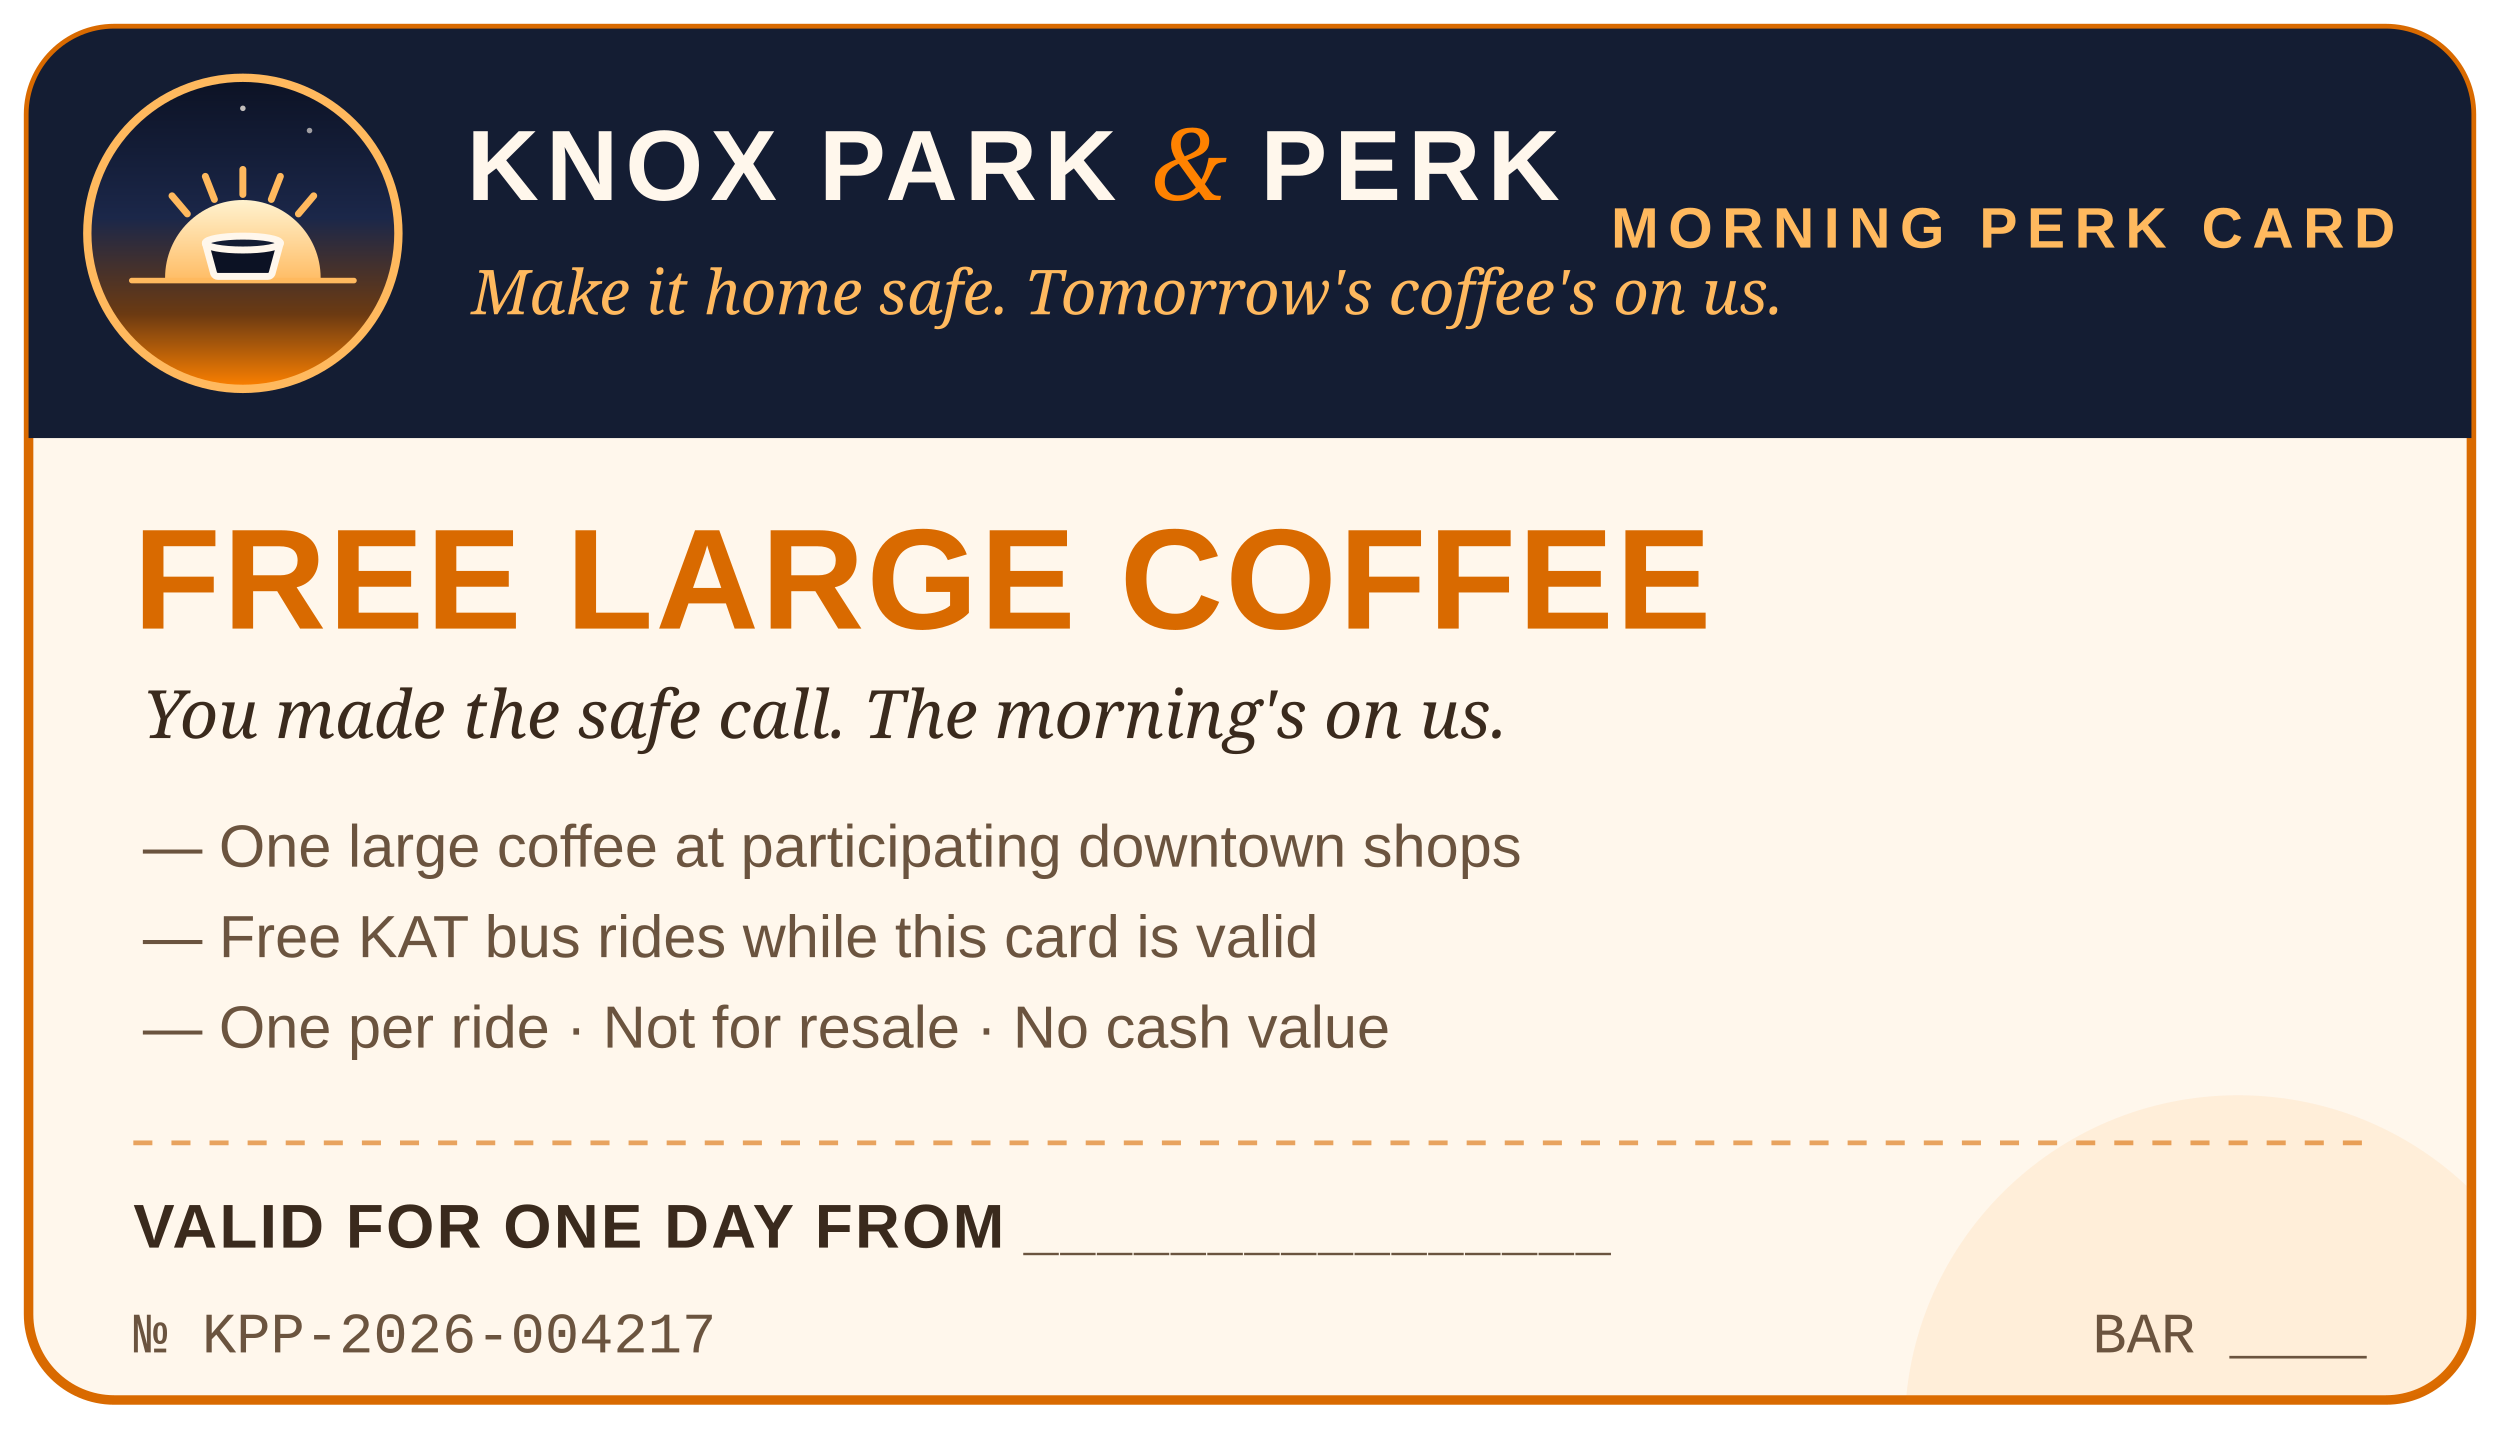
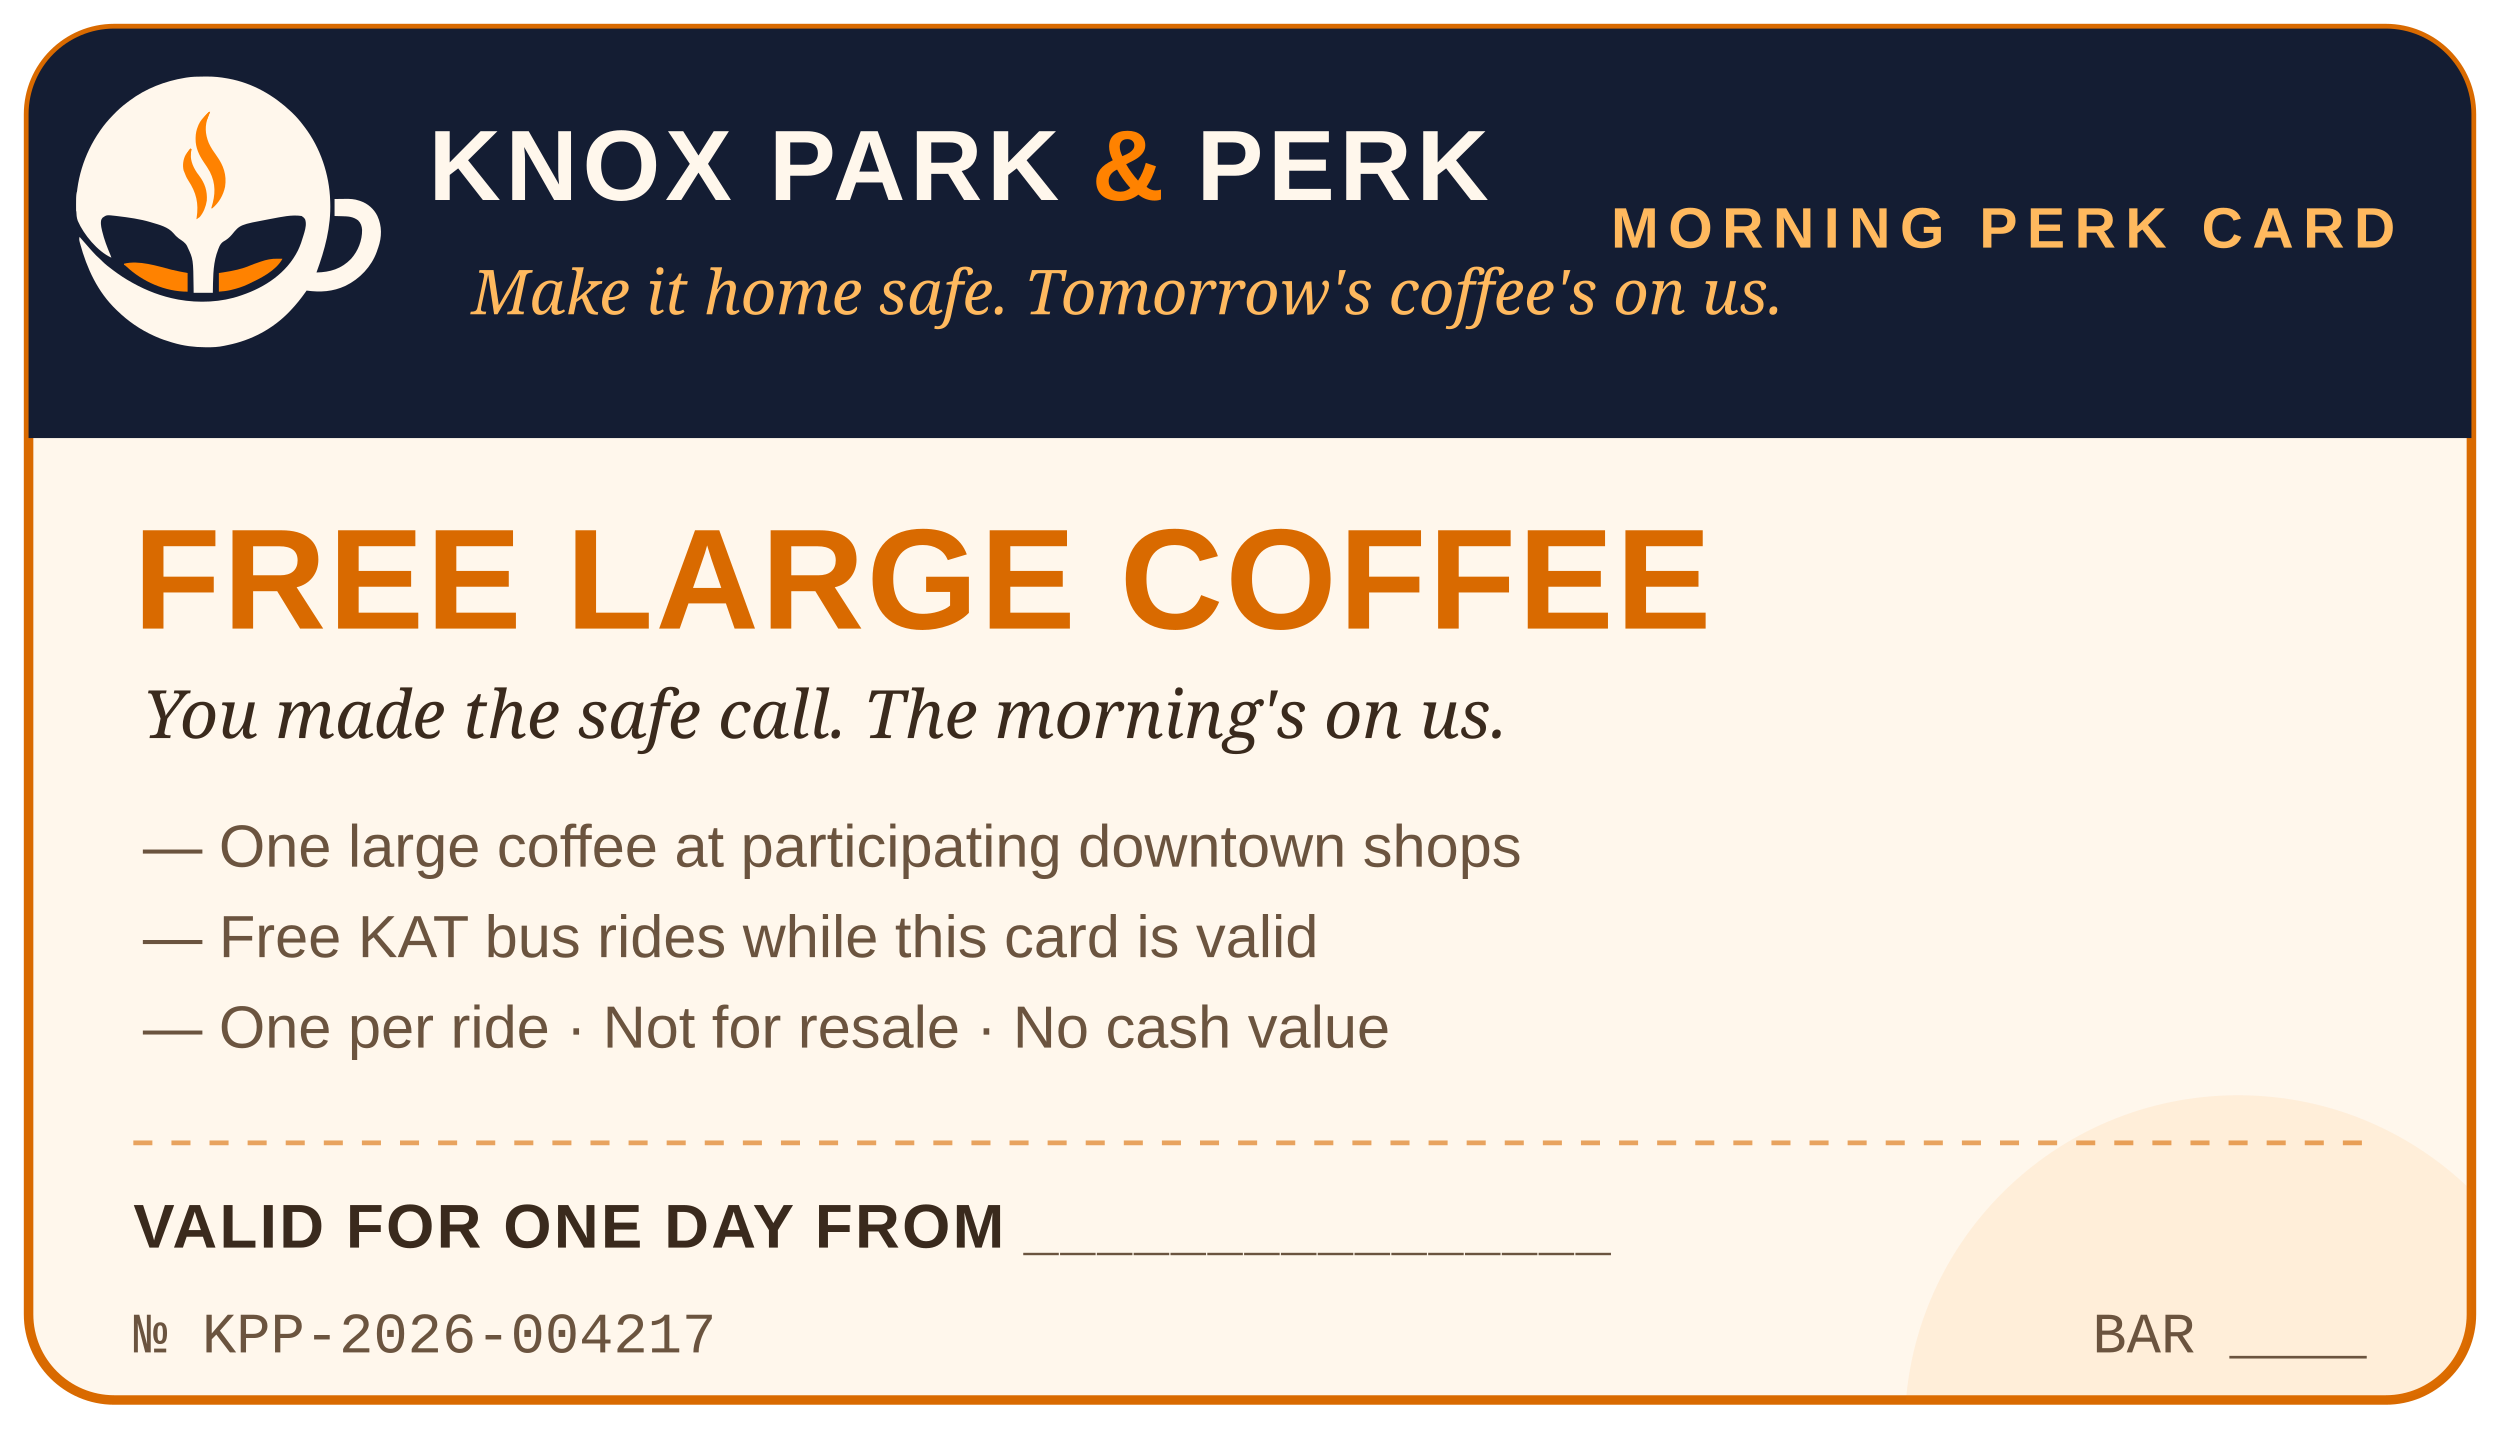
<svg xmlns="http://www.w3.org/2000/svg" viewBox="0 0 525 300" role="img" aria-label="Knox Park &amp; Perk — Morning Perk Card">
  <defs>
    <linearGradient id="sky-c" x1="0" y1="0" x2="0" y2="1">
      <stop offset="0%" stop-color="#0c1224" />
      <stop offset="45%" stop-color="#1b2749" />
      <stop offset="76%" stop-color="#6b3a12" />
      <stop offset="100%" stop-color="#ff8200" />
    </linearGradient>
    <linearGradient id="sun-c" x1="0" y1="0" x2="0" y2="1">
      <stop offset="0%" stop-color="#fff2cf" />
      <stop offset="55%" stop-color="#ffb95e" />
      <stop offset="100%" stop-color="#ff8200" />
    </linearGradient>
    <clipPath id="card-r">
      <rect x="6" y="6" width="513" height="288" rx="18" />
    </clipPath>
    <clipPath id="disc-c">
      <circle cx="120" cy="120" r="112" />
    </clipPath>
    <clipPath id="horizon-c">
      <rect x="4" y="8" width="232" height="146" />
    </clipPath>
  </defs>
  <rect x="6" y="6" width="513" height="288" rx="18" fill="#fff7ec" stroke="#d96a00" stroke-width="2" />
  <g clip-path="url(#card-r)">
    <rect x="6" y="6" width="513" height="86" fill="#141d33" />
    <circle cx="470" cy="300" r="70" fill="#ff8200" opacity=".08" />
-     <svg x="16" y="14" width="70" height="70" viewBox="0 0 240 240">
-       <circle cx="120" cy="120" r="112" fill="url(#sky-c)" />
-       <g clip-path="url(#disc-c)">
-         <circle cx="120" cy="30" r="2" fill="#fff7ec" opacity=".75" />
-         <circle cx="168" cy="46" r="2" fill="#fff7ec" opacity=".6" />
-         <g clip-path="url(#horizon-c)">
-           <g stroke="#ffb95e" stroke-width="5" stroke-linecap="round">
-             <line x1="120" y1="92" x2="120" y2="74" />
-             <line x1="140.5" y1="95.6" x2="147" y2="79" />
-             <line x1="99.5" y1="95.6" x2="93" y2="79" />
-             <line x1="160" y1="106" x2="171" y2="93" />
-             <line x1="80" y1="106" x2="69" y2="93" />
-           </g>
-           <circle cx="120" cy="152" r="56" fill="url(#sun-c)" />
-         </g>
-         <line x1="40" y1="154" x2="200" y2="154" stroke="#ffb95e" stroke-width="4" stroke-linecap="round" />
-         <path d="M93,127 L147,127 L141,149 Q140,151 138,151 L102,151 Q100,151 99,149 Z" fill="#0c1224" stroke="#fff7ec" stroke-width="5" stroke-linejoin="round" />
-         <ellipse cx="120" cy="127" rx="27" ry="5" fill="#141d33" stroke="#fff7ec" stroke-width="5" />
+     <svg x="16" y="16" width="64" height="57" viewBox="15.79 40.64 555.82 493.75" preserveAspectRatio="xMidYMid meet">
+       <g fill="#fff7ec">
+         <path d="M0 0 C2.69 0.003 5.378 -0.02 8.068 -0.046 C20.296 -0.09 31.998 1.135 44.023 3.316 C44.439 3.39 44.439 3.39 46.545 3.769 C90.147 11.692 129.119 34.054 161.023 64.316 C161.526 64.79 162.029 65.265 162.548 65.754 C170.547 73.347 177.432 81.484 184.023 90.316 C184.437 90.859 184.852 91.402 185.279 91.962 C214.205 129.899 230.578 178.718 232.023 226.316 C232.061 227.269 232.098 228.222 232.137 229.204 C233.743 273.882 222.35 315.716 207.023 357.316 C231.843 356.781 252.445 350.796 270.12 332.456 C283.08 317.873 290.42 298.98 290.241 279.542 C289.789 272.871 287.889 267.05 283.023 262.316 C273.682 255.32 264.976 254.968 253.585 254.691 C249.11 254.567 244.634 254.443 240.023 254.316 C240.023 244.086 240.023 233.856 240.023 223.316 C244.664 223.246 249.303 223.187 253.945 223.151 C255.519 223.136 257.093 223.116 258.667 223.089 C267.936 222.939 276.18 223.147 285.023 226.316 C285.894 226.606 286.765 226.896 287.663 227.194 C300.727 231.672 311.981 241.671 318.037 254.024 C326.789 272.789 326.378 292.882 319.531 312.269 C319.267 312.972 319.004 313.675 318.733 314.4 C318.135 316.014 317.611 317.655 317.105 319.3 C307.315 346.583 285.911 369.049 260.049 381.618 C236.887 392.412 214.03 393.706 189.023 390.316 C188.394 391.21 187.765 392.105 187.116 393.027 C178.793 404.81 169.976 415.854 160.023 426.316 C159.435 426.938 158.846 427.56 158.24 428.201 C127.851 460.144 88.177 481.057 45.009 489.714 C42.821 490.155 40.639 490.624 38.46 491.109 C27.917 493.377 17.721 493.794 6.96 493.691 C6.534 493.689 6.534 493.689 4.376 493.678 C-16.126 493.556 -35.317 491.232 -54.977 485.316 C-55.792 485.074 -56.608 484.833 -57.448 484.584 C-67.191 481.678 -76.706 478.521 -85.977 474.316 C-87.155 473.792 -88.334 473.269 -89.548 472.73 C-114.202 461.626 -136.598 446.139 -155.977 427.316 C-156.265 427.041 -156.265 427.041 -157.719 425.652 C-192.107 392.765 -211.677 349.966 -224.04 304.566 C-224.148 304.176 -224.148 304.176 -224.695 302.201 C-225.657 298.5 -226.101 295.966 -224.977 292.316 C-224.215 293.21 -223.454 294.105 -222.669 295.027 C-217.25 301.378 -211.81 307.701 -206.192 313.878 C-204.611 315.618 -203.042 317.37 -201.481 319.128 C-197.148 323.982 -192.801 328.537 -187.817 332.722 C-186.047 334.255 -184.461 335.865 -182.852 337.566 C-177.407 343.072 -171.146 347.661 -164.977 352.316 C-164.276 352.845 -163.575 353.375 -162.852 353.921 C-152.302 361.836 -141.528 368.951 -129.977 375.316 C-129.142 375.783 -128.306 376.251 -127.445 376.733 C-102.203 390.775 -75.379 400.94 -46.977 406.316 C-46.575 406.393 -46.575 406.393 -44.54 406.782 C-7.882 413.405 33.808 411.77 69.023 399.316 C69.758 399.066 70.493 398.816 71.25 398.559 C113.612 384.132 152.697 358.205 173.196 317.237 C177.52 308.248 180.678 298.997 183.421 289.418 C183.948 287.575 184.501 285.74 185.058 283.906 C187.143 276.545 189.051 267.616 186.226 260.234 C184.522 257.54 182.676 256.084 180.023 254.316 C162.082 251.488 142.674 256.075 125.023 259.316 C124.454 259.42 124.454 259.42 121.575 259.947 C67.566 270.044 67.566 270.044 52.757 288.273 C48.365 293.447 43.367 297.628 37.398 300.816 C30.701 305.128 28.525 313.121 26.023 320.316 C25.622 321.447 25.221 322.579 24.808 323.745 C17.932 346.214 18.53 371.062 18.023 394.316 C6.473 394.316 -5.077 394.316 -16.977 394.316 C-17.003 391.658 -17.029 389 -17.055 386.261 C-17.735 333.039 -17.735 333.039 -27.977 311.316 C-28.343 310.504 -28.709 309.691 -29.087 308.855 C-32.405 302.579 -38.267 299.249 -43.977 295.316 C-47.852 292.338 -51.026 289.285 -54.04 285.441 C-63.724 274.266 -79.336 270.366 -92.977 266.316 C-93.359 266.199 -93.359 266.199 -95.292 265.609 C-114.942 259.676 -135.527 256.993 -155.852 254.503 C-156.861 254.379 -157.87 254.255 -158.909 254.128 C-175.651 252.195 -175.651 252.195 -182.977 257.316 C-186.323 260.975 -186.173 264.176 -186.115 268.879 C-185.902 272.649 -185.163 276.212 -184.29 279.878 C-184.108 280.658 -183.927 281.437 -183.74 282.24 C-180.175 297.166 -174.806 311.092 -168.838 325.209 C-168.153 326.886 -167.55 328.597 -166.977 330.316 C-192.168 318.98 -217.477 288.13 -228.291 263.179 C-230.417 257.407 -230.77 251.398 -230.977 245.316 C-231.008 244.519 -231.038 243.722 -231.069 242.901 C-232.688 191.827 -217.049 141.234 -187.977 99.316 C-187.752 98.989 -187.752 98.989 -186.614 97.336 C-180.102 87.95 -172.931 79.502 -164.977 71.316 C-164.427 70.739 -163.876 70.163 -163.309 69.569 C-155.612 61.521 -147.647 54.223 -138.697 47.591 C-137.028 46.353 -135.376 45.095 -133.723 43.835 C-104.212 21.69 -69.187 8.267 -32.977 2.316 C-31.866 2.128 -30.755 1.94 -29.61 1.747 C-19.721 0.239 -9.988 -0.024 0 0 Z " transform="translate(246.9773,40.68433)" />
+         <path d="M0 0 C0.33 0 0.66 0 1 0 C1 12.21 1 24.42 1 37 C0.01 36.67 -0.98 36.34 -2 36 C-2.238 10.472 -2.238 10.472 -1 1 C-0.67 0.67 -0.34 0.34 0 0 Z " transform="translate(18,250)" />
      </g>
-       <circle cx="120" cy="120" r="112" fill="none" stroke="#ffb95e" stroke-width="6" />
+       <g fill="#ff8200">
+         <path d="M0 0 C9.649 2.388 19.491 4.105 29.238 6.012 C29.238 17.232 29.238 28.452 29.238 40.012 C-11.708 40.012 -52.907 21.849 -82.582 -6.02 C-84.762 -7.988 -84.762 -7.988 -86.762 -8.988 C-86.762 -9.648 -86.762 -10.308 -86.762 -10.988 C-59.596 -17.766 -26.112 -6.763 0 0 Z " transform="translate(189.7617,392.9883)" />
+         <path d="M0 0 C-1.078 2.698 -2.16 5.394 -3.254 8.086 C-9.941 24.893 -9.179 40.067 -2.461 56.727 C1.365 65.298 6.531 72.797 12 80.375 C24.534 97.831 30.583 115.114 27.312 136.688 C23.937 152.323 16.257 165.67 4 176 C3.34 176 2.68 176 2 176 C2.182 175.441 2.364 174.881 2.551 174.305 C9.765 151.292 10.61 131.122 -0.511 109.193 C-3.785 103.057 -7.695 97.386 -11.627 91.659 C-20.199 79.013 -26.618 65.188 -26.438 49.688 C-26.431 48.773 -26.424 47.858 -26.417 46.915 C-26.24 39.422 -24.956 32.922 -22 26 C-21.825 25.562 -21.825 25.562 -20.938 23.344 C-17.873 16.448 -13.23 11.359 -8 6 C-7.696 5.676 -7.696 5.676 -6.156 4.039 C-2.288 0 -2.288 0 0 0 Z " transform="translate(260,105)" />
+         <path d="M0 0 C0.857 0.009 1.713 0.018 2.596 0.027 C4.668 0.05 6.74 0.086 8.812 0.125 C-2.971 21.997 -31.576 36.031 -53.188 46.125 C-53.833 46.432 -54.479 46.739 -55.145 47.055 C-64.172 51.28 -73.318 54.141 -83 56.5 C-83.513 56.625 -83.513 56.625 -86.107 57.26 C-93.289 58.917 -99.621 59.494 -107.188 60.125 C-107.188 48.905 -107.188 37.685 -107.188 26.125 C-105.775 25.908 -105.775 25.908 -98.625 24.812 C-81.685 22.136 -65.003 18.941 -49.225 11.973 C-44.378 9.955 -39.392 8.292 -34.438 6.562 C-33.321 6.164 -32.205 5.765 -31.055 5.354 C-20.636 1.717 -11.036 -0.227 0 0 Z " transform="translate(383.1875,372.875)" />
+         <path d="M0 0 C0.66 0.33 1.32 0.66 2 1 C1.92 1.355 1.92 1.355 1.516 3.152 C-1.25 18.428 3.688 31.451 12 44 C13.316 45.805 14.649 47.597 16 49.375 C26.566 63.49 31.184 77.353 30 95 C28.267 105.739 24.171 116.666 17 125 C15.038 126.389 13.043 127.734 11 129 C11.144 128.138 11.289 127.275 11.438 126.387 C15.475 99.834 10.898 80.568 -3.75 58.188 C-6.921 53.333 -9.07 48.451 -11 43 C-11.412 42.031 -11.825 41.061 -12.25 40.062 C-14.551 30.666 -13.204 19.933 -8.605 11.418 C-7.152 9.199 -5.633 7.09 -4 5 C-3.216 3.989 -2.433 2.979 -1.625 1.938 C-1.089 1.298 -0.552 0.659 0 0 Z " transform="translate(224,172)" />
+         <path d="M0 0 C0.66 0.33 1.32 0.66 2 1 C1.34 5.62 0.68 10.24 0 15 C-0.33 15 -0.66 15 -1 15 C-1.66 13.02 -2.32 11.04 -3 9 C-4.32 9.33 -5.64 9.66 -7 10 C-4.94 6.395 -2.649 3.197 0 0 Z " transform="translate(224,172)" />
+         <path d="M0 0 C-2 5 -4 10 -6 15 C-6.33 15 -6.66 15 -7 15 C-7 12.69 -7 10.38 -7 8 C-7.66 8.33 -7.66 8.33 -11 10 C-10.064 8.894 -9.126 7.791 -8.188 6.688 C-7.665 6.073 -7.143 5.458 -6.605 4.824 C-2.36 0 -2.36 0 0 0 Z " transform="translate(260,105)" />
+       </g>
    </svg>
-     <text x="98" y="42" font-family="Avenir Next, Helvetica Neue, Arial, sans-serif" font-weight="800" font-size="21" fill="#fff7ec" letter-spacing="1.5">KNOX PARK <tspan fill="#ff8200" font-family="Georgia, serif" font-style="italic" font-weight="400">&amp;</tspan> PERK</text>
+     <text x="90" y="42" font-family="Poppins, Helvetica Neue, Arial, sans-serif" font-weight="800" font-size="21" fill="#fff7ec" letter-spacing="1">KNOX PARK <tspan fill="#ff8200">&amp;</tspan> PERK</text>
    <text x="99" y="66" font-family="Georgia, serif" font-style="italic" font-size="13" fill="#ffb95e">Make it home safe. Tomorrow's coffee's on us.</text>
    <text x="503" y="52" text-anchor="end" font-family="Avenir Next, Helvetica Neue, Arial, sans-serif" font-weight="800" font-size="12" fill="#ffb95e" letter-spacing="2">MORNING PERK CARD</text>
    <text x="28" y="132" font-family="Avenir Next, Helvetica Neue, Arial, sans-serif" font-weight="800" font-size="30" fill="#d96a00" letter-spacing=".5">FREE LARGE COFFEE</text>
    <text x="30" y="155" font-family="Georgia, serif" font-style="italic" font-size="14" fill="#3a2a1d">You made the safe call. The morning's on us.</text>
    <g font-family="Avenir Next, Helvetica Neue, Arial, sans-serif" font-size="12.5" fill="#6b543f">
      <text x="30" y="182">— One large coffee at participating downtown shops</text>
      <text x="30" y="201">— Free KAT bus rides while this card is valid</text>
      <text x="30" y="220">— One per ride · Not for resale · No cash value</text>
    </g>
    <line x1="28" y1="240" x2="497" y2="240" stroke="#d96a00" stroke-width="1" stroke-dasharray="4 4" opacity=".6" />
    <text x="28" y="262" font-family="Avenir Next, Helvetica Neue, Arial, sans-serif" font-weight="700" font-size="13" fill="#3a2a1d" letter-spacing=".5">VALID FOR ONE DAY FROM <tspan fill="#6b543f">________________</tspan>
    </text>
    <text x="28" y="284" font-family="'Courier New', monospace" font-size="12" fill="#6b543f">№ KPP-2026-004217</text>
    <text x="497" y="284" text-anchor="end" font-family="'Courier New', monospace" font-size="12" fill="#6b543f">BAR ____</text>
  </g>
</svg>
